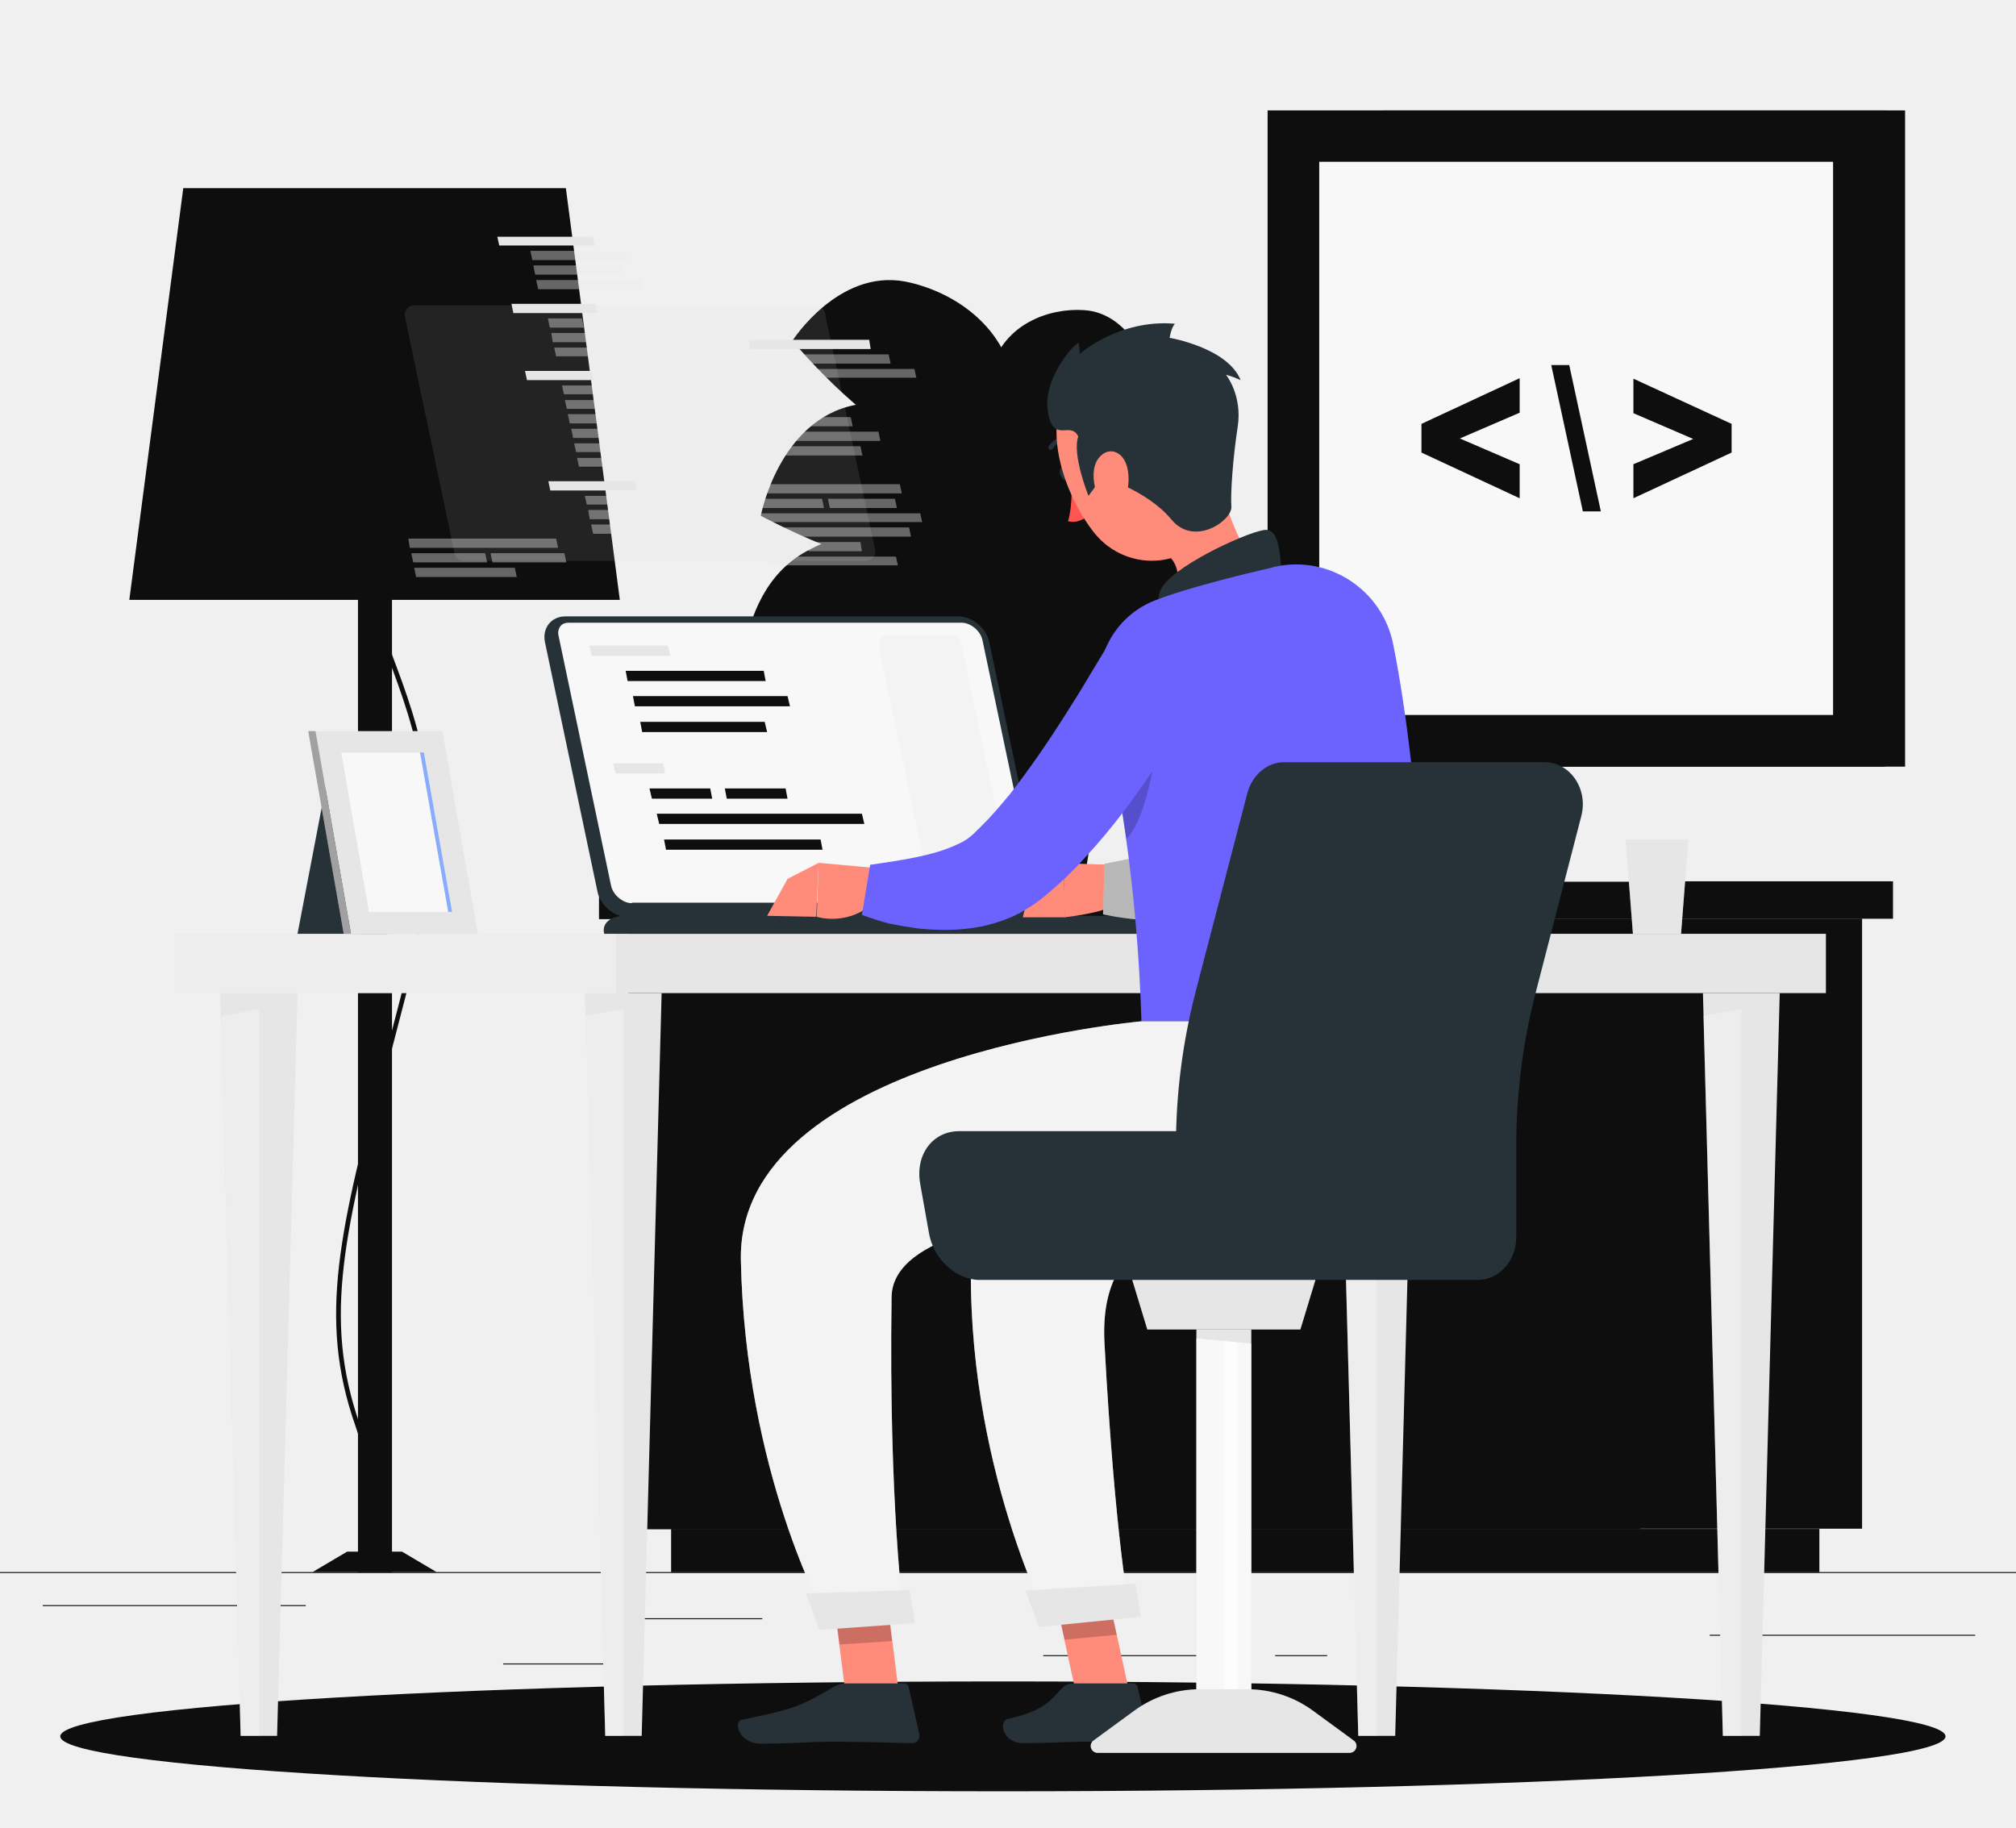
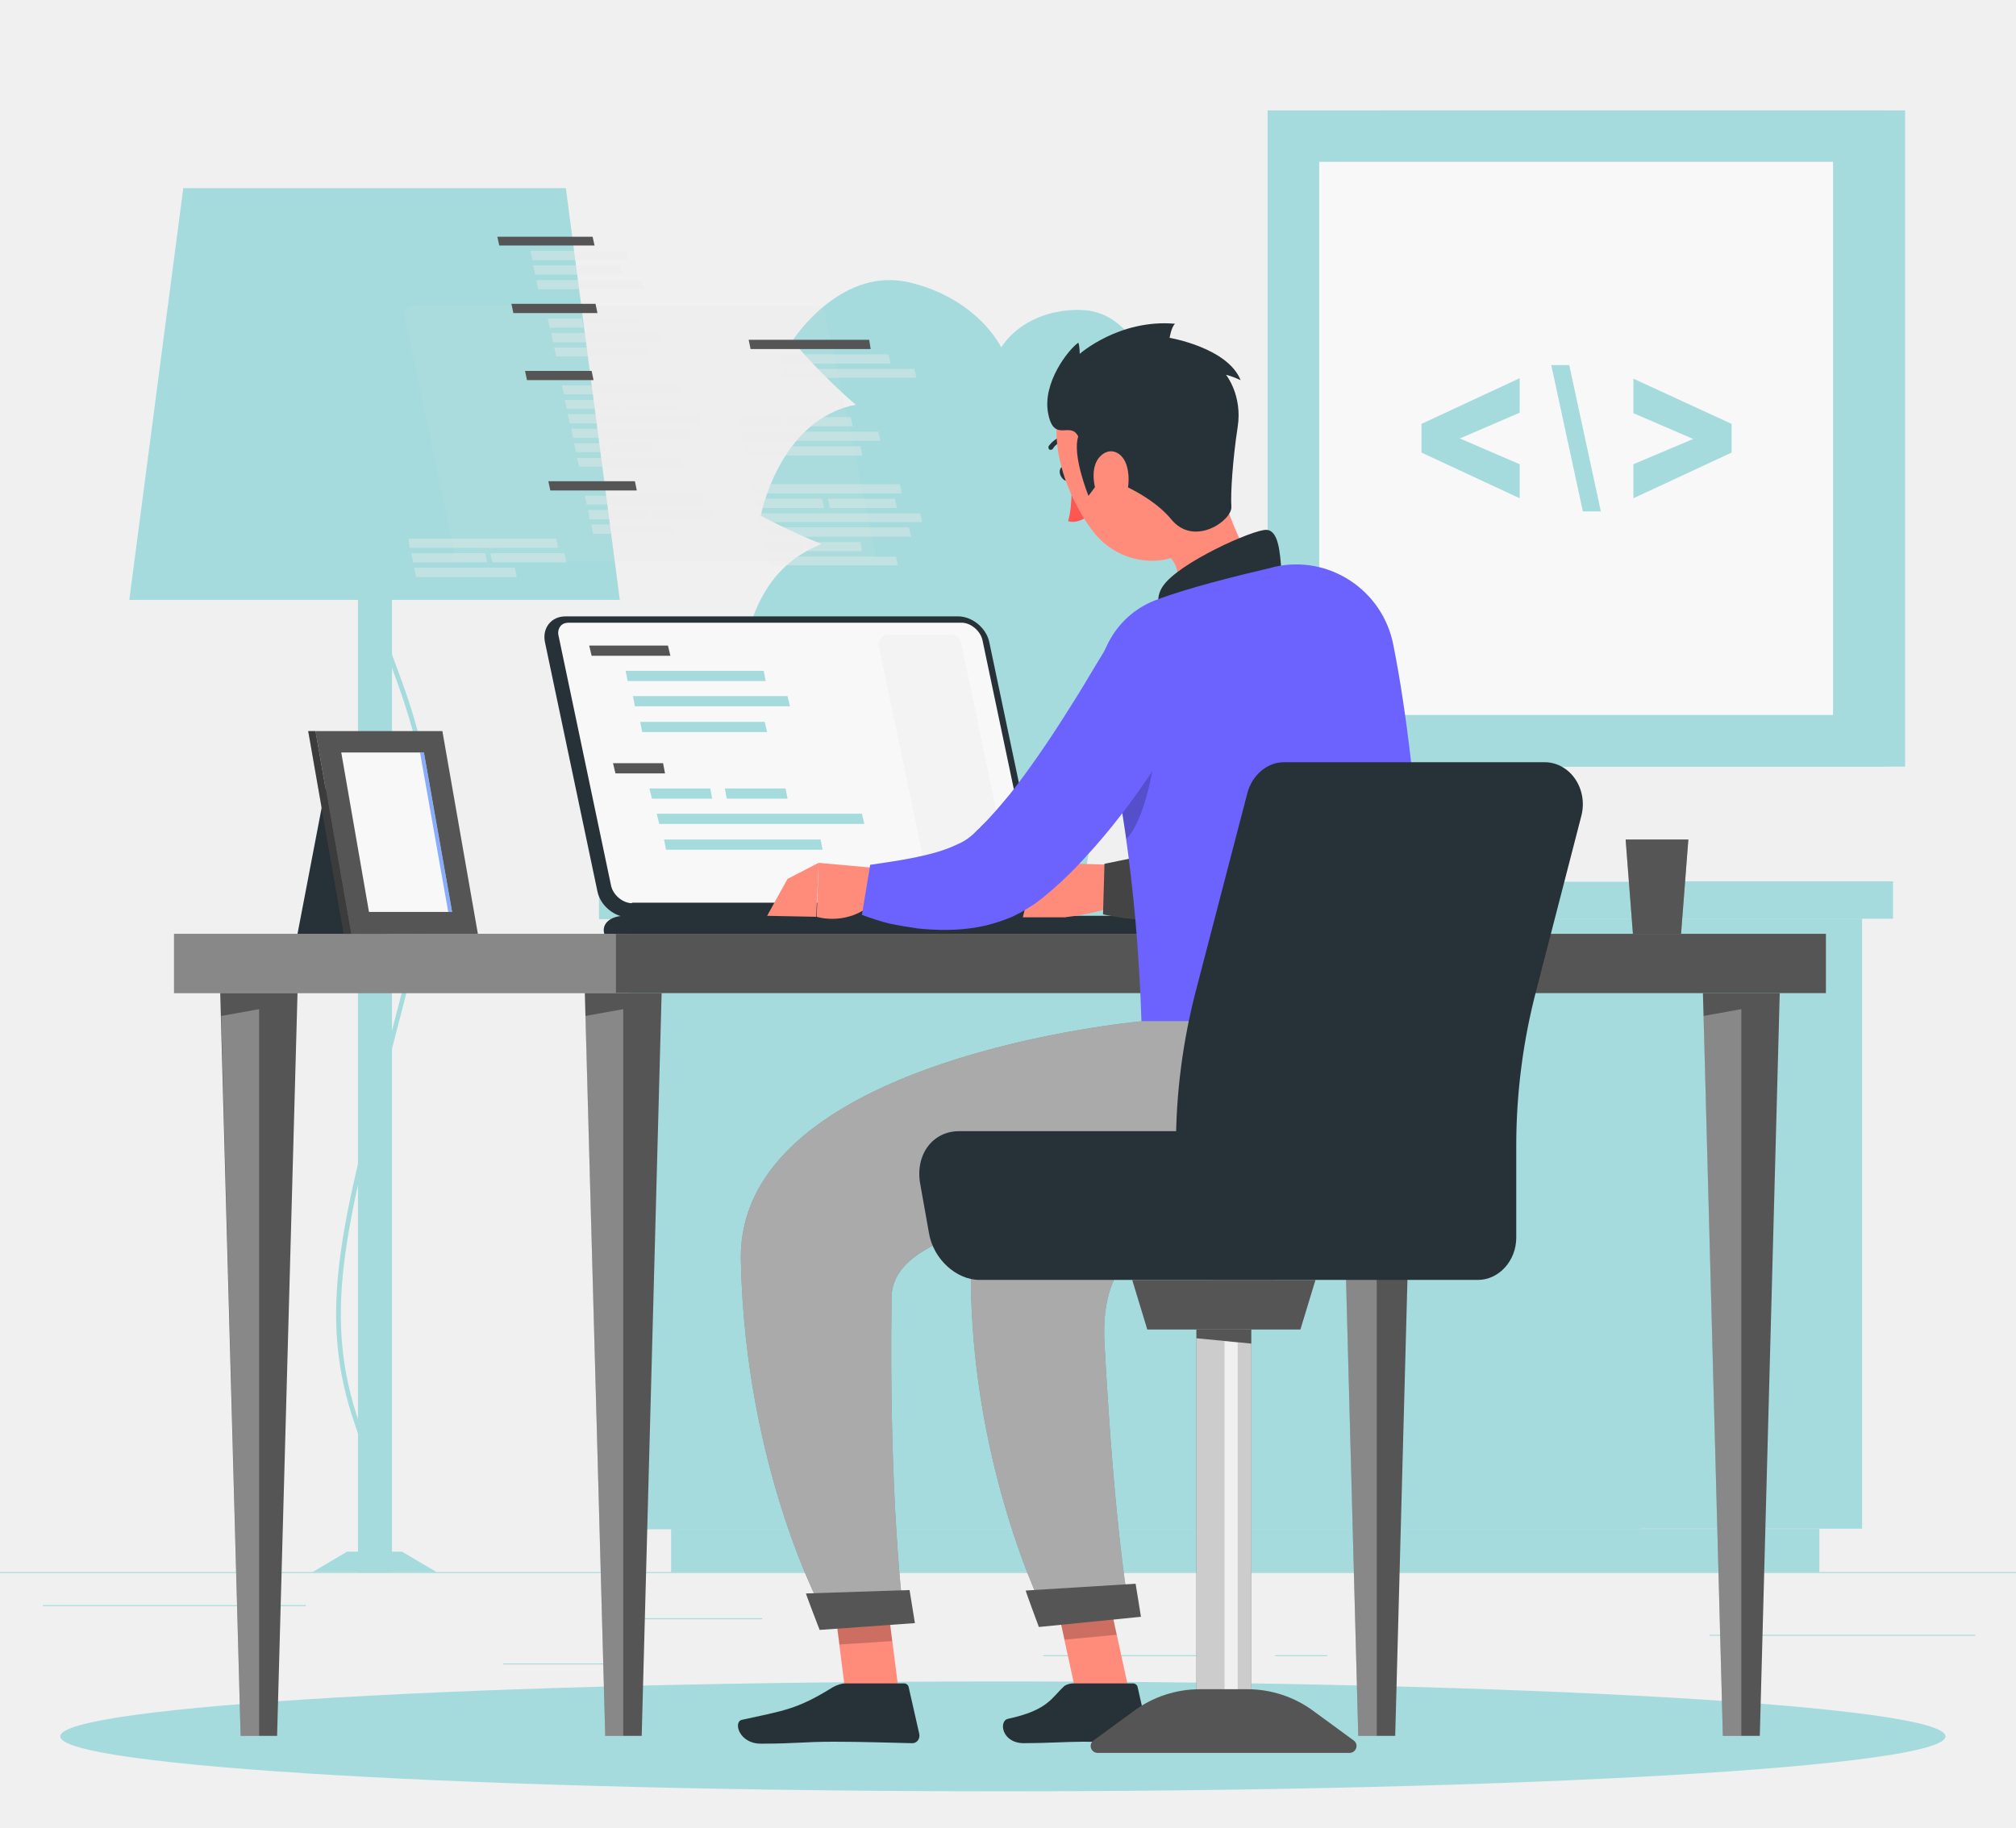
<svg xmlns="http://www.w3.org/2000/svg" version="1.1" x="0px" y="0px" viewBox="0 0 414.7 376" style="enable-background:new 0 0 414.7 376;" xml:space="preserve">
  <style type="text/css">
- 	.st0{fill:#0f0e0e;}
- 	.st1{fill:#0f0e0e;}
- 	.st2{fill:#0f0e0e;}
- 	.st3{fill:#0f0e0e;}
+ 	.st0{fill:#a5dbdd;}
+ 	.st1{fill:#a5dbdd;}
+ 	.st2{fill:#a5dbdd;}
+ 	.st3{fill:#a5dbdd;}
	.st4{fill:#F8F8F8;}
- 	.st5{fill:#0f0e0e;}
- 	.st6{fill:#0f0e0e;}
+ 	.st5{fill:#a5dbdd;}
+ 	.st6{fill:#a5dbdd;}
	.st7{display:none;}
	.st8{display:inline;}
- 	.st9{fill:#E6E6E6;}
+ 	.st9{fill:#555;}
	.st10{opacity:0.9;fill:#FFFFFF;}
	.st11{opacity:0.3;fill:#FFFFFF;}
	.st12{fill:#263238;}
	.st13{opacity:0.4;fill:#EBEBEB;}
	.st14{opacity:0.1;fill:#E0E0E0;}
- 	.st15{opacity:0.4;fill:#E6E6E6;}
+ 	.st15{opacity:0.4;fill:#555;}
	.st16{opacity:0.3;}
	.st17{opacity:0.6;fill:#407BFF;}
	.st18{fill:#FF5652;}
	.st19{fill:#FF8B7B;}
	.st20{opacity:0.2;}
	.st21{fill:#6C63FF;}
	.st22{opacity:0.5;fill:#FFFFFF;}
	.st23{opacity:0.7;fill:#FFFFFF;}
</style>
  <g id="Background_Complete">
    <g>
      <g>
        <rect x="-43.7" y="323.4" class="st0" width="500" height="0.2" />
      </g>
      <g>
        <rect x="130.8" y="332.9" class="st0" width="26" height="0.2" />
        <rect x="8.8" y="330.2" class="st0" width="54.1" height="0.2" />
        <rect x="103.5" y="342.2" class="st0" width="26.3" height="0.2" />
        <rect x="214.6" y="340.5" class="st0" width="38.8" height="0.2" />
        <rect x="262.3" y="340.5" class="st0" width="10.7" height="0.2" />
        <rect x="351.7" y="336.3" class="st0" width="54.6" height="0.2" />
      </g>
    </g>
    <g>
      <g>
        <g>
          <rect x="337.4" y="189.1" transform="matrix(-1 -1.224647e-16 1.224647e-16 -1 720.4377 503.5772)" class="st1" width="45.7" height="125.5" />
          <rect x="138.1" y="314.5" transform="matrix(-1 -1.224647e-16 1.224647e-16 -1 512.3514 637.9232)" class="st1" width="236.2" height="8.9" />
          <rect x="129.3" y="189.1" class="st2" width="208.1" height="125.5" />
          <rect x="129.3" y="197.5" class="st1" width="208.9" height="45.9" />
          <rect x="129.3" y="251.8" class="st1" width="208.9" height="45.9" />
          <rect x="337.4" y="197.5" transform="matrix(-1 -1.224647e-16 1.224647e-16 -1 682.6835 441.0173)" class="st3" width="7.9" height="45.9" />
          <rect x="337.4" y="251.8" transform="matrix(-1 -1.224647e-16 1.224647e-16 -1 682.6835 549.6205)" class="st3" width="7.9" height="45.9" />
        </g>
        <rect x="123.2" y="181.3" transform="matrix(-1 -1.224647e-16 1.224647e-16 -1 460.6165 370.3842)" class="st1" width="214.2" height="7.7" />
        <rect x="337.4" y="181.3" class="st3" width="52" height="7.7" />
      </g>
      <g>
        <rect x="284.5" y="22.7" transform="matrix(-1 -1.224647e-16 1.224647e-16 -1 676.3846 180.4117)" class="st1" width="107.4" height="135" />
        <rect x="260.8" y="22.7" transform="matrix(-1 -1.224647e-16 1.224647e-16 -1 648.5522 180.4117)" class="st2" width="127" height="135" />
        <rect x="267.4" y="37.3" transform="matrix(6.123234e-17 -1 1 6.123234e-17 234.0703 414.4819)" class="st4" width="113.8" height="105.7" />
        <g>
          <path class="st3" d="M336,102.5l20.2-9.4v-5.9L336,77.9v7.1l12.3,5.3L336,95.5V102.5z" />
          <path class="st3" d="M322.8,75.1h-3.7l6.5,30.1h3.7L322.8,75.1z" />
          <path class="st3" d="M312.6,95.5l-12.3-5.3l12.3-5.3v-7.1l-20.2,9.4v5.9l20.2,9.4V95.5z" />
        </g>
      </g>
      <g>
        <rect x="73.5" y="94.2" transform="matrix(-1 -1.224647e-16 1.224647e-16 -1 154.1369 417.6206)" class="st1" width="7" height="229.2" />
        <path class="st1" d="M72.1,321.8l-0.2-1c0.1,0,1.9-0.4,3.3-2.9c1.8-3.2,2.9-10.1-2.1-24.6c-7.8-22.3-3.2-40.3,6.2-76.2     c1.6-6.2,3.5-13.3,5.4-21c7.2-28.7,0.5-46.4-4.8-60.7c-4.1-11.1-7.4-19.9-3.2-30l0.9,0.4c-4,9.8-0.8,18.4,3.2,29.3     c5.4,14.4,12.1,32.4,4.8,61.3c-1.9,7.7-3.8,14.7-5.4,21c-9.3,35.7-13.9,53.6-6.2,75.6c5.2,14.9,4,22.1,2,25.5     C74.4,321.3,72.2,321.8,72.1,321.8z" />
        <polygon class="st1" points="64.3,323.4 89.8,323.4 82.7,319.2 71.4,319.2    " />
        <polygon class="st2" points="26.6,123.4 127.5,123.4 116.4,38.7 37.7,38.7    " />
      </g>
      <g>
        <polygon class="st1" points="176.2,137.4 230.1,137.4 223,181.3 183.3,181.3    " />
        <g>
          <path class="st5" d="M197.8,151.7c14.7-5.3,25.9-13.3,13.3-29.4c-12.6-16.1-32.1-16.1-45.2-8.9c-16.7,9.1-13.4,35.5-13.4,35.5      S183.2,157,197.8,151.7z" />
          <path class="st3" d="M212.1,137c-11.2-7.6-19.2-16.5-6.2-25.8c13-9.3,29.1-4.6,38.8,4.1c12.3,11.1,5.2,30.5,5.2,30.5      S223.3,144.6,212.1,137z" />
          <path class="st1" d="M192.3,117.6c13.1-0.8,24.2-4.2,17.9-18.5c-6.2-14.2-22-18.2-34.3-15.8c-15.7,3.1-19.4,22.8-19.4,22.8      S179.2,118.4,192.3,117.6z" />
          <path class="st0" d="M208.8,109.2c-10.9-3.5-19.5-8.8-11.2-19.5c8.3-10.7,22.5-10.6,32.4-5.9c12.6,6,11.5,23.5,11.5,23.5      S219.8,112.7,208.8,109.2z" />
          <path class="st2" d="M188.3,91c10.9,3.6,20.9,4.4,20.5-9.2c-0.4-13.5-11.9-21.8-22.7-23.9C172.4,55.4,163,70.1,163,70.1      S177.4,87.4,188.3,91z" />
          <path class="st6" d="M216,85.2c-7.8,0.5-14.6-0.6-12-9.5c2.6-8.9,11.6-12.4,19-11.9c9.5,0.6,13.2,11.9,13.2,11.9      S223.8,84.6,216,85.2z" />
        </g>
      </g>
    </g>
  </g>
  <g id="Background_Simple" class="st7">
    <g class="st8">
      <path class="st9" d="M239.2,237.6c-42.3,0.6-104.8,32.9-130.8-7.7c-21.8-34.1,3.4-67.5-37-92.6C42.1,118.9-5.7,86.7,38.7,53.4    C73.3,27.3,127.5,20.1,169.5,26c33,4.7,101.5,24.3,109.8,58.9c9.3,38.9-51.1,71,13.5,85.6c38.9,8.8,85.7,31.4,58.3,77.9    c-10.8,18.4-26.3,15.2-42.7,7.9C284.3,245.7,268.3,237.2,239.2,237.6z" />
      <path class="st10" d="M239.2,237.6c-42.3,0.6-104.8,32.9-130.8-7.7c-21.8-34.1,3.4-67.5-37-92.6C42.1,118.9-5.7,86.7,38.7,53.4    C73.3,27.3,127.5,20.1,169.5,26c33,4.7,101.5,24.3,109.8,58.9c9.3,38.9-51.1,71,13.5,85.6c38.9,8.8,85.7,31.4,58.3,77.9    c-10.8,18.4-26.3,15.2-42.7,7.9C284.3,245.7,268.3,237.2,239.2,237.6z" />
    </g>
  </g>
  <g id="Shadow_1_">
    <ellipse id="_x3C_Path_x3E__327_" class="st2" cx="206.3" cy="357.2" rx="193.9" ry="11.3" />
  </g>
  <g id="Desk">
    <g>
      <g>
        <rect x="35.8" y="192.1" class="st9" width="339.8" height="12.2" />
        <rect x="35.8" y="192.1" class="st11" width="90.9" height="12.2" />
        <polygon class="st9" points="128.2,204.3 120.3,204.3 124.5,357.1 128.2,357.1 132,357.1 136.1,204.3    " />
        <polygon class="st11" points="124.5,357.1 128.2,357.1 128.2,207.6 120.4,209    " />
        <polygon class="st9" points="53.3,204.3 45.3,204.3 49.5,357.1 53.3,357.1 57,357.1 61.2,204.3    " />
        <polygon class="st11" points="49.5,357.1 53.3,357.1 53.3,207.6 45.5,209    " />
        <polygon class="st9" points="358.2,204.3 350.3,204.3 354.4,357.1 358.2,357.1 362,357.1 366.1,204.3    " />
        <polygon class="st11" points="354.4,357.1 358.2,357.1 358.2,207.6 350.4,209    " />
        <polygon class="st9" points="283.2,204.3 275.3,204.3 279.4,357.1 283.2,357.1 287,357.1 291.1,204.3    " />
        <polygon class="st11" points="279.4,357.1 283.2,357.1 283.2,207.6 275.4,209    " />
      </g>
      <g>
        <path class="st12" d="M197.1,126.8h-80.8c-2.9,0-4.8,2.4-4.2,5.3l10.8,51.3c0.6,2.9,3.5,5.3,6.4,5.3h80.8c2.9,0,4.8-2.4,4.2-5.3     l-10.8-51.3C202.9,129.2,200,126.8,197.1,126.8z" />
        <path class="st4" d="M130,185.8c-1.9,0-3.9-1.7-4.3-3.6l-10.8-51.4c-0.2-0.8,0-1.5,0.4-2c0.4-0.5,1-0.7,1.7-0.7h80.8     c1.9,0,3.9,1.7,4.3,3.6l10.8,51.3c0.2,0.8,0,1.5-0.4,2c-0.4,0.5-1,0.7-1.7,0.7H130z" />
        <path class="st13" d="M191,181.7L180.8,133c-0.3-1.2,0.7-2.4,1.9-2.4h13.1c0.9,0,1.7,0.7,1.9,1.6l10.2,48.7     c0.3,1.2-0.7,2.4-1.9,2.4h-13.1C192,183.3,191.2,182.6,191,181.7z" />
        <g>
          <polygon class="st9" points="121.7,134.9 121.2,132.8 137.4,132.8 137.9,134.9     " />
          <polygon class="st0" points="129.1,140.1 128.7,138 157.1,138 157.5,140.1     " />
          <polygon class="st0" points="130.6,145.3 130.2,143.2 162,143.2 162.5,145.3     " />
          <polygon class="st0" points="132.1,150.6 131.7,148.5 157.3,148.5 157.8,150.6     " />
        </g>
        <g>
          <polygon class="st9" points="126.6,159.1 126.1,157 136.4,157 136.8,159.1     " />
          <polygon class="st0" points="134.1,164.3 133.6,162.2 146.1,162.2 146.5,164.3     " />
          <polygon class="st0" points="149.5,164.3 149.1,162.2 161.6,162.2 162,164.3     " />
          <polygon class="st0" points="135.6,169.5 135.1,167.4 177.3,167.4 177.8,169.5     " />
          <polygon class="st0" points="137,174.8 136.6,172.7 168.8,172.7 169.2,174.8     " />
        </g>
        <path class="st12" d="M234.9,188.4H128.5c-2.9,0-4.8,1.6-4.2,3.7h116.9C240.6,190.1,237.8,188.4,234.9,188.4z" />
      </g>
      <g>
        <path class="st14" d="M93.5,113.8L83.3,65.2c-0.3-1.2,0.7-2.4,1.9-2.4h82.6c0.9,0,1.7,0.7,1.9,1.6L180,113     c0.3,1.2-0.7,2.4-1.9,2.4H95.5C94.5,115.4,93.7,114.8,93.5,113.8z" />
        <g>
          <g>
            <g>
              <polygon class="st9" points="122.9,64.4 105.6,64.4 105.2,62.5 122.5,62.5       " />
              <polygon class="st13" points="120.1,67.4 113.1,67.4 112.7,65.5 119.7,65.5       " />
              <polygon class="st13" points="131.7,67.4 120.9,67.4 120.6,65.5 131.3,65.5       " />
              <polygon class="st13" points="136.3,70.4 113.7,70.4 113.4,68.5 135.9,68.5       " />
              <polygon class="st13" points="133.5,73.3 114.4,73.3 114,71.5 133.1,71.5       " />
            </g>
            <polygon class="st13" points="146.1,104.9 134,104.9 134.4,106.8 146.5,106.8      " />
            <g>
              <polygon class="st9" points="131,100.9 113.2,100.9 112.8,99 130.6,99       " />
              <polygon class="st13" points="138.1,107.9 121.6,107.9 122,109.8 138.5,109.8       " />
              <polygon class="st13" points="133.1,104.9 121,104.9 121.3,106.8 133.5,106.8       " />
              <polygon class="st13" points="144.6,102 120.3,102 120.7,103.8 145,103.8       " />
            </g>
            <g>
              <polygon class="st9" points="122.3,50.5 102.7,50.5 102.3,48.7 121.9,48.7       " />
              <polygon class="st13" points="132,57.6 110.3,57.6 110.7,59.5 132.4,59.5       " />
              <polygon class="st13" points="127.7,54.6 109.7,54.6 110.1,56.5 128,56.5       " />
              <polygon class="st13" points="128.8,51.6 109.1,51.6 109.5,53.5 129.2,53.5       " />
            </g>
            <g>
              <polygon class="st9" points="122.1,78.2 108.4,78.2 108,76.3 121.7,76.3       " />
              <polygon class="st13" points="143.5,85.2 116.8,85.2 117.2,87.1 143.9,87.1       " />
              <polygon class="st13" points="127.3,82.3 116.2,82.3 116.6,84.1 127.7,84.1       " />
              <polygon class="st13" points="139.2,82.3 128.2,82.3 128.6,84.1 139.6,84.1       " />
              <polygon class="st13" points="139.9,79.3 115.6,79.3 116,81.1 140.3,81.1       " />
              <polygon class="st13" points="139.9,94.2 118.7,94.2 119.1,96 140.3,96       " />
              <polygon class="st13" points="124.2,91.2 118.1,91.2 118.5,93 124.6,93       " />
              <polygon class="st13" points="133.9,91.2 125.1,91.2 125.5,93 134.3,93       " />
              <polygon class="st13" points="141.8,88.2 117.5,88.2 117.9,90.1 142.2,90.1       " />
            </g>
          </g>
          <g>
            <g>
              <polygon class="st13" points="160.9,87.7 152.2,87.7 151.8,85.8 160.5,85.8       " />
              <polygon class="st13" points="175.4,87.7 162,87.7 161.6,85.8 175,85.8       " />
              <polygon class="st13" points="181.1,90.7 152.8,90.7 152.5,88.8 180.7,88.8       " />
              <polygon class="st13" points="177.4,93.7 153.5,93.7 153.1,91.8 177,91.8       " />
            </g>
            <g>
              <polygon class="st13" points="188.1,75.9 161,75.9 161.4,77.7 188.5,77.7       " />
              <polygon class="st13" points="182.8,72.9 160.4,72.9 160.8,74.8 183.2,74.8       " />
              <polygon class="st9" points="178.8,69.9 154,69.9 154.4,71.8 179.1,71.8       " />
            </g>
            <g>
              <polygon class="st13" points="189.3,105.6 155.9,105.6 156.3,107.4 189.7,107.4       " />
              <polygon class="st13" points="169.1,102.6 155.3,102.6 155.7,104.5 169.5,104.5       " />
              <polygon class="st13" points="184.1,102.6 170.3,102.6 170.7,104.5 184.5,104.5       " />
              <polygon class="st13" points="185.1,99.6 154.7,99.6 155.1,101.5 185.5,101.5       " />
              <polygon class="st13" points="184.3,114.5 157.8,114.5 158.2,116.3 184.7,116.3       " />
              <polygon class="st13" points="164.9,111.5 157.2,111.5 157.6,113.4 165.3,113.4       " />
              <polygon class="st13" points="177,111.5 166,111.5 166.3,113.4 177.3,113.4       " />
              <polygon class="st13" points="187,108.5 156.6,108.5 157,110.4 187.4,110.4       " />
            </g>
          </g>
          <g>
            <polygon class="st13" points="105.9,116.8 85.2,116.8 85.6,118.7 106.3,118.7      " />
            <polygon class="st13" points="99.8,113.8 84.6,113.8 85,115.7 100.2,115.7      " />
            <polygon class="st13" points="116.1,113.8 100.9,113.8 101.3,115.7 116.5,115.7      " />
            <polygon class="st13" points="114.4,110.8 84,110.8 84.3,112.7 114.8,112.7      " />
          </g>
        </g>
      </g>
      <g>
        <polygon class="st9" points="347.3,172.7 334.4,172.7 335.9,192.1 345.8,192.1    " />
        <polygon class="st15" points="347.3,172.7 334.4,172.7 335.9,192.1 345.8,192.1    " />
      </g>
      <g>
        <polygon class="st12" points="67.5,159.2 85.9,159.2 79.6,192.1 61.2,192.1    " />
        <polygon class="st9" points="91,150.4 64.9,150.4 72.2,192.1 98.3,192.1    " />
        <g>
          <polygon class="st9" points="63.4,150.4 64.9,150.4 72.2,192.1 70.7,192.1     " />
          <polygon class="st16" points="63.4,150.4 64.9,150.4 72.2,192.1 70.7,192.1     " />
        </g>
        <polygon class="st4" points="75.9,187.6 70.2,154.8 87.2,154.8 93,187.6    " />
        <polygon class="st17" points="92.2,187.6 86.4,154.8 87.2,154.8 93,187.6    " />
      </g>
    </g>
  </g>
  <g id="Character_1_">
    <g>
      <g>
        <path class="st12" d="M220.1,97c0.4,0.8,0.2,1.6-0.3,1.9c-0.5,0.2-1.2-0.2-1.6-1c-0.4-0.8-0.2-1.6,0.3-1.9     C219,95.7,219.7,96.2,220.1,97z" />
        <path class="st18" d="M220.4,98.6c0,0,0.3,5.5-0.7,8.6c2,0.7,4.2-1.1,4.2-1.1L220.4,98.6z" />
        <path class="st12" d="M220.2,90.4c-0.1,0.1-0.2,0.1-0.3,0.1c-2.3,0.1-3.3,1.7-3.3,1.8c-0.1,0.2-0.5,0.3-0.7,0.2     c-0.2-0.1-0.3-0.5-0.2-0.7c0.1-0.1,1.3-2.1,4.1-2.3c0.3,0,0.5,0.2,0.5,0.5C220.4,90.1,220.3,90.3,220.2,90.4z" />
        <path class="st19" d="M249.6,95.8c3.1,10.7,6.5,19,10.8,23.7c0,0,0.1,8.4-14.3,12.4c-15.8,4.4-9.7-5.7-9.7-5.7     c8-4.5,7.2-11.2,1.2-13.7L249.6,95.8z" />
        <path class="st12" d="M263.6,117.5c-0.3-3.9-0.6-8.4-3.1-8.5c-2.7-0.1-18.1,6.8-21.3,11.6c-3.3,4.9,3.1,9.6,3.1,9.6L263.6,117.5z     " />
        <g>
          <path class="st19" d="M232.1,178l-13.3-0.4l0.2,11.1c0,0,11.6-1.2,12.1-4.2L232.1,178z" />
          <polygon class="st19" points="211.8,183 210.4,188.7 219.1,188.7 218.8,177.6     " />
          <g>
            <path class="st9" d="M285.5,131.7l-0.3,2.9c-0.1,0.9-0.2,1.8-0.3,2.7c-0.2,1.8-0.5,3.6-0.8,5.4c-0.6,3.6-1.4,7.2-2.3,10.8       c-0.9,3.6-2,7.2-3.3,10.9c-0.7,1.8-1.4,3.7-2.3,5.5c-0.9,1.9-1.8,3.7-3,5.6c-0.3,0.5-0.6,1-0.9,1.4c-0.3,0.5-0.7,1-1,1.5       c-0.4,0.5-0.7,1-1.2,1.5l-0.7,0.7c-0.2,0.2-0.4,0.5-0.7,0.8c-2.3,2.3-4.7,3.7-6.9,4.7c-4.5,2-8.5,2.7-12.4,3.1       c-2,0.2-3.9,0.3-5.8,0.4c-1.9,0.1-3.8,0-5.6-0.1c-1.9-0.1-3.7-0.3-5.5-0.5c-1.9-0.2-3.6-0.5-5.6-0.9l0.3-10.4       c6.4-1.3,13.1-2.6,18.9-4.5c1.4-0.5,2.8-1,4.1-1.6c1.2-0.5,2.4-1.1,3.2-1.7c0.8-0.6,1.4-1.2,1.5-1.4l0.3-0.5       c0.1-0.1,0.2-0.4,0.4-0.6c0.1-0.2,0.3-0.5,0.4-0.7c0.1-0.3,0.3-0.5,0.4-0.8c1-2.2,2.1-5,2.9-7.9c0.8-2.9,1.6-6,2.2-9.2       c0.7-3.1,1.2-6.4,1.8-9.6l0.8-4.9l0.7-4.7L285.5,131.7z" />
            <path class="st20" d="M285.5,131.7l-0.3,2.9c-0.1,0.9-0.2,1.8-0.3,2.7c-0.2,1.8-0.5,3.6-0.8,5.4c-0.6,3.6-1.4,7.2-2.3,10.8       c-0.9,3.6-2,7.2-3.3,10.9c-0.7,1.8-1.4,3.7-2.3,5.5c-0.9,1.9-1.8,3.7-3,5.6c-0.3,0.5-0.6,1-0.9,1.4c-0.3,0.5-0.7,1-1,1.5       c-0.4,0.5-0.7,1-1.2,1.5l-0.7,0.7c-0.2,0.2-0.4,0.5-0.7,0.8c-2.3,2.3-4.7,3.7-6.9,4.7c-4.5,2-8.5,2.7-12.4,3.1       c-2,0.2-3.9,0.3-5.8,0.4c-1.9,0.1-3.8,0-5.6-0.1c-1.9-0.1-3.7-0.3-5.5-0.5c-1.9-0.2-3.6-0.5-5.6-0.9l0.3-10.4       c6.4-1.3,13.1-2.6,18.9-4.5c1.4-0.5,2.8-1,4.1-1.6c1.2-0.5,2.4-1.1,3.2-1.7c0.8-0.6,1.4-1.2,1.5-1.4l0.3-0.5       c0.1-0.1,0.2-0.4,0.4-0.6c0.1-0.2,0.3-0.5,0.4-0.7c0.1-0.3,0.3-0.5,0.4-0.8c1-2.2,2.1-5,2.9-7.9c0.8-2.9,1.6-6,2.2-9.2       c0.7-3.1,1.2-6.4,1.8-9.6l0.8-4.9l0.7-4.7L285.5,131.7z" />
          </g>
        </g>
        <g>
          <path class="st21" d="M226.5,145c3.2,13.4,7.4,35.8,8.3,65.1h58.6c0.3-7.2-0.9-48-6.8-77.5c-2.2-11.2-13.2-18.5-24.4-16      c-0.1,0-0.2,0-0.3,0.1c-7.3,1.7-17.8,4.3-24,6.7c-0.1,0-0.2,0.1-0.3,0.1C229.1,126.8,224.3,136,226.5,145z" />
        </g>
        <path class="st20" d="M230.3,163.7c0.5,2.8,0.9,5.8,1.4,8.9c4.8-5,6.3-20.3,6.3-20.3L230.3,163.7z" />
        <g>
          <path class="st19" d="M181.6,178.7l-13.2-1.2l-0.4,11.1c0,0,6.8,2.2,12.3-3.5L181.6,178.7z" />
          <polygon class="st19" points="162,180.8 157.8,188.4 167.9,188.6 168.4,177.5     " />
          <path class="st21" d="M248.4,139.9c-0.9,1.8-1.7,3.3-2.7,4.9c-0.9,1.6-1.8,3.2-2.8,4.7c-1.9,3.1-3.8,6.2-5.9,9.2      c-4.1,6.1-8.5,12-13.7,17.6c-2.6,2.9-5.4,5.6-8.7,8.3c-0.4,0.3-0.9,0.7-1.3,1c-0.4,0.3-0.8,0.6-1.5,1c-0.6,0.4-1.2,0.7-1.8,1.1      c-0.6,0.3-1.2,0.6-1.8,0.9c-2.4,1-4.7,1.7-6.9,2.1c-4.4,0.8-8.6,0.7-12.5,0.3c-2-0.3-3.9-0.6-5.8-1c-0.9-0.2-1.9-0.5-2.8-0.8      c-1-0.3-1.8-0.6-2.9-1l1.7-10.3c6.3-0.9,13.1-1.9,17.7-4.1c1.2-0.5,2.2-1.1,2.9-1.7c0.4-0.3,0.7-0.6,0.9-0.8      c0.1-0.1,0.4-0.4,0.6-0.6c0.2-0.2,0.5-0.4,0.7-0.7c2-1.9,4-4.3,6-6.7c3.9-5,7.7-10.5,11.3-16.2c1.8-2.8,3.6-5.7,5.3-8.6l2.6-4.3      l2.5-4.3L248.4,139.9z" />
        </g>
        <polygon class="st19" points="232.4,348.6 221.4,348.6 215.9,323.3 226.9,323.3    " />
        <path class="st12" d="M220.8,346.3h12.3c0.4,0,0.8,0.3,0.9,0.7l2.2,9.7c0.2,1-0.6,2-1.6,1.9c-4.3-0.1-6.4-0.3-11.8-0.3     c-3.3,0-7.6,0.3-12.2,0.3c-4.5,0-5.2-4.5-3.3-5c8.4-1.8,9-4.4,11.7-6.8C219.5,346.5,220.1,346.3,220.8,346.3z" />
        <g class="st20">
          <polygon points="226.9,323.3 215.9,323.3 219,337.3 229.7,336.3     " />
        </g>
        <path class="st19" d="M246,82.9c3.9,10.1,6.8,15.8,4.1,23.2c-4,11.1-18.2,12.2-25.1,3.4c-6.2-7.9-11.6-23.1-3.8-31.5     C229,69.8,242.1,72.8,246,82.9z" />
        <path class="st12" d="M226.8,98.1c-1.6,2.2-2.9,3.9-2.9,3.9s-3.4-8.4-2.1-12.2c-1.6-3.3-5,1.5-6.2-4.8     c-1.2-6.3,4.2-13.1,6.2-14.5c0.3,0.5,0.3,2.3,0.3,2.3s8.1-7.2,19.6-6.2c-0.8,0.8-1.1,2.9-1.1,2.9s11.9,2,14.6,8.7     c-1.7-0.8-3-1.1-3-1.1s3.4,4.2,2.4,10.7c-1,6.5-1.5,13.7-1.3,16.5c0.1,2.8-7.7,8.3-12.4,2.5C236.1,101,226.8,98.1,226.8,98.1z" />
        <path class="st19" d="M231.8,95.9c0.7,2.5,0.3,5.1-0.5,7.1c-1.3,2.9-3.9,2.3-5.2-0.3c-1.2-2.4-1.9-6.7,0.2-8.8     C228.3,91.8,231,93,231.8,95.9z" />
        <g>
          <path class="st9" d="M252.3,210.1c0,0-50.8,18.4-52.3,42.8c-2.8,44.9,15.6,80.5,15.6,80.5l16.8-1.8c0,0-3-14.5-5.2-55.2      c-2.8-51.1,84,1.2,66.1-66.4L252.3,210.1z" />
          <path class="st22" d="M252.3,210.1c0,0-50.8,18.4-52.3,42.8c-2.8,44.9,15.6,80.5,15.6,80.5l16.8-1.8c0,0-3-14.5-5.2-55.2      c-2.8-51.1,84,1.2,66.1-66.4L252.3,210.1z" />
        </g>
        <path class="st9" d="M211,327.2c-0.1,0,2.7,7.5,2.7,7.5l21-2.1l-1.1-6.8L211,327.2z" />
        <g>
          <polygon class="st19" points="185.1,349.8 174.1,349.8 170.9,324.5 181.9,324.5     " />
          <path class="st12" d="M174,346.3l12,0c0.4,0,0.8,0.3,0.9,0.7l2.2,9.7c0.2,1-0.5,2-1.6,1.9c-4.3-0.1-10.5-0.3-16-0.3      c-6.3,0-7.6,0.4-15,0.4c-4.5,0-5.7-4.5-3.9-4.9c8.6-1.9,11.3-2.1,18.7-6.7C172.2,346.6,173.1,346.3,174,346.3z" />
          <polygon class="st20" points="170.9,324.5 172.7,338.3 183.5,337.6 181.9,324.5     " />
        </g>
        <g>
          <path class="st9" d="M234.8,210.1c0,0-83.3,7.4-82.4,49.2c0.9,43.5,17.2,72.9,17.2,72.9h16.3c0,0-3.1-22.6-2.5-65.4      c0.2-12.8,26.1-17.1,51.4-18.6c21.9-1.3,42.4-13.8,50.9-34l1.7-4.1H234.8z" />
          <path class="st22" d="M234.8,210.1c0,0-83.3,7.4-82.4,49.2c0.9,43.5,17.2,72.9,17.2,72.9h16.3c0,0-3.1-22.6-2.5-65.4      c0.2-12.8,26.1-17.1,51.4-18.6c21.9-1.3,42.4-13.8,50.9-34l1.7-4.1H234.8z" />
        </g>
        <path class="st9" d="M165.8,327.8c-0.1,0,2.8,7.5,2.8,7.5l19.6-1.4l-1.1-6.8L165.8,327.8z" />
      </g>
      <g>
        <g>
          <path class="st12" d="M256.6,163.1l-10.6,40.7c-2.7,10.4-4.1,21.1-4.1,31.9v18.9c0,4.8,3.5,8.7,7.9,8.7h54.2      c4.3,0,7.9-3.9,7.9-8.7v-18.9c0-10.8,1.4-21.6,4.1-31.9l9.3-36c1.4-5.5-2.3-11-7.6-11h-53.6      C260.7,156.8,257.6,159.4,256.6,163.1z" />
          <path class="st12" d="M189.3,243.6l1.8,10.1c0.9,5.3,5.6,9.6,10.4,9.6h60.2c4.8,0,8-4.3,7.1-9.6l-1.8-10.1      c-1.1-6-6.4-10.9-11.9-10.9h-57.8C191.8,232.7,188.2,237.6,189.3,243.6z" />
        </g>
        <g>
          <polygon class="st9" points="267.5,273.5 236,273.5 232.9,263.3 270.6,263.3     " />
          <g>
            <rect x="246.1" y="273.5" class="st9" width="11.3" height="75.4" />
            <polygon class="st23" points="257.4,348.9 246.1,348.9 246.1,275.3 257.4,276.4      " />
            <polygon class="st23" points="254.6,348.9 251.9,348.9 251.9,275.9 254.6,276.2      " />
          </g>
          <path class="st9" d="M277.6,360.6h-51.8c-1.4,0-2-1.8-0.8-2.6l8.2-6c3.9-2.9,8.7-4.5,13.6-4.5h9.8c4.9,0,9.7,1.6,13.6,4.5l8.2,6      C279.6,358.8,279,360.6,277.6,360.6z" />
        </g>
      </g>
    </g>
  </g>
</svg>
